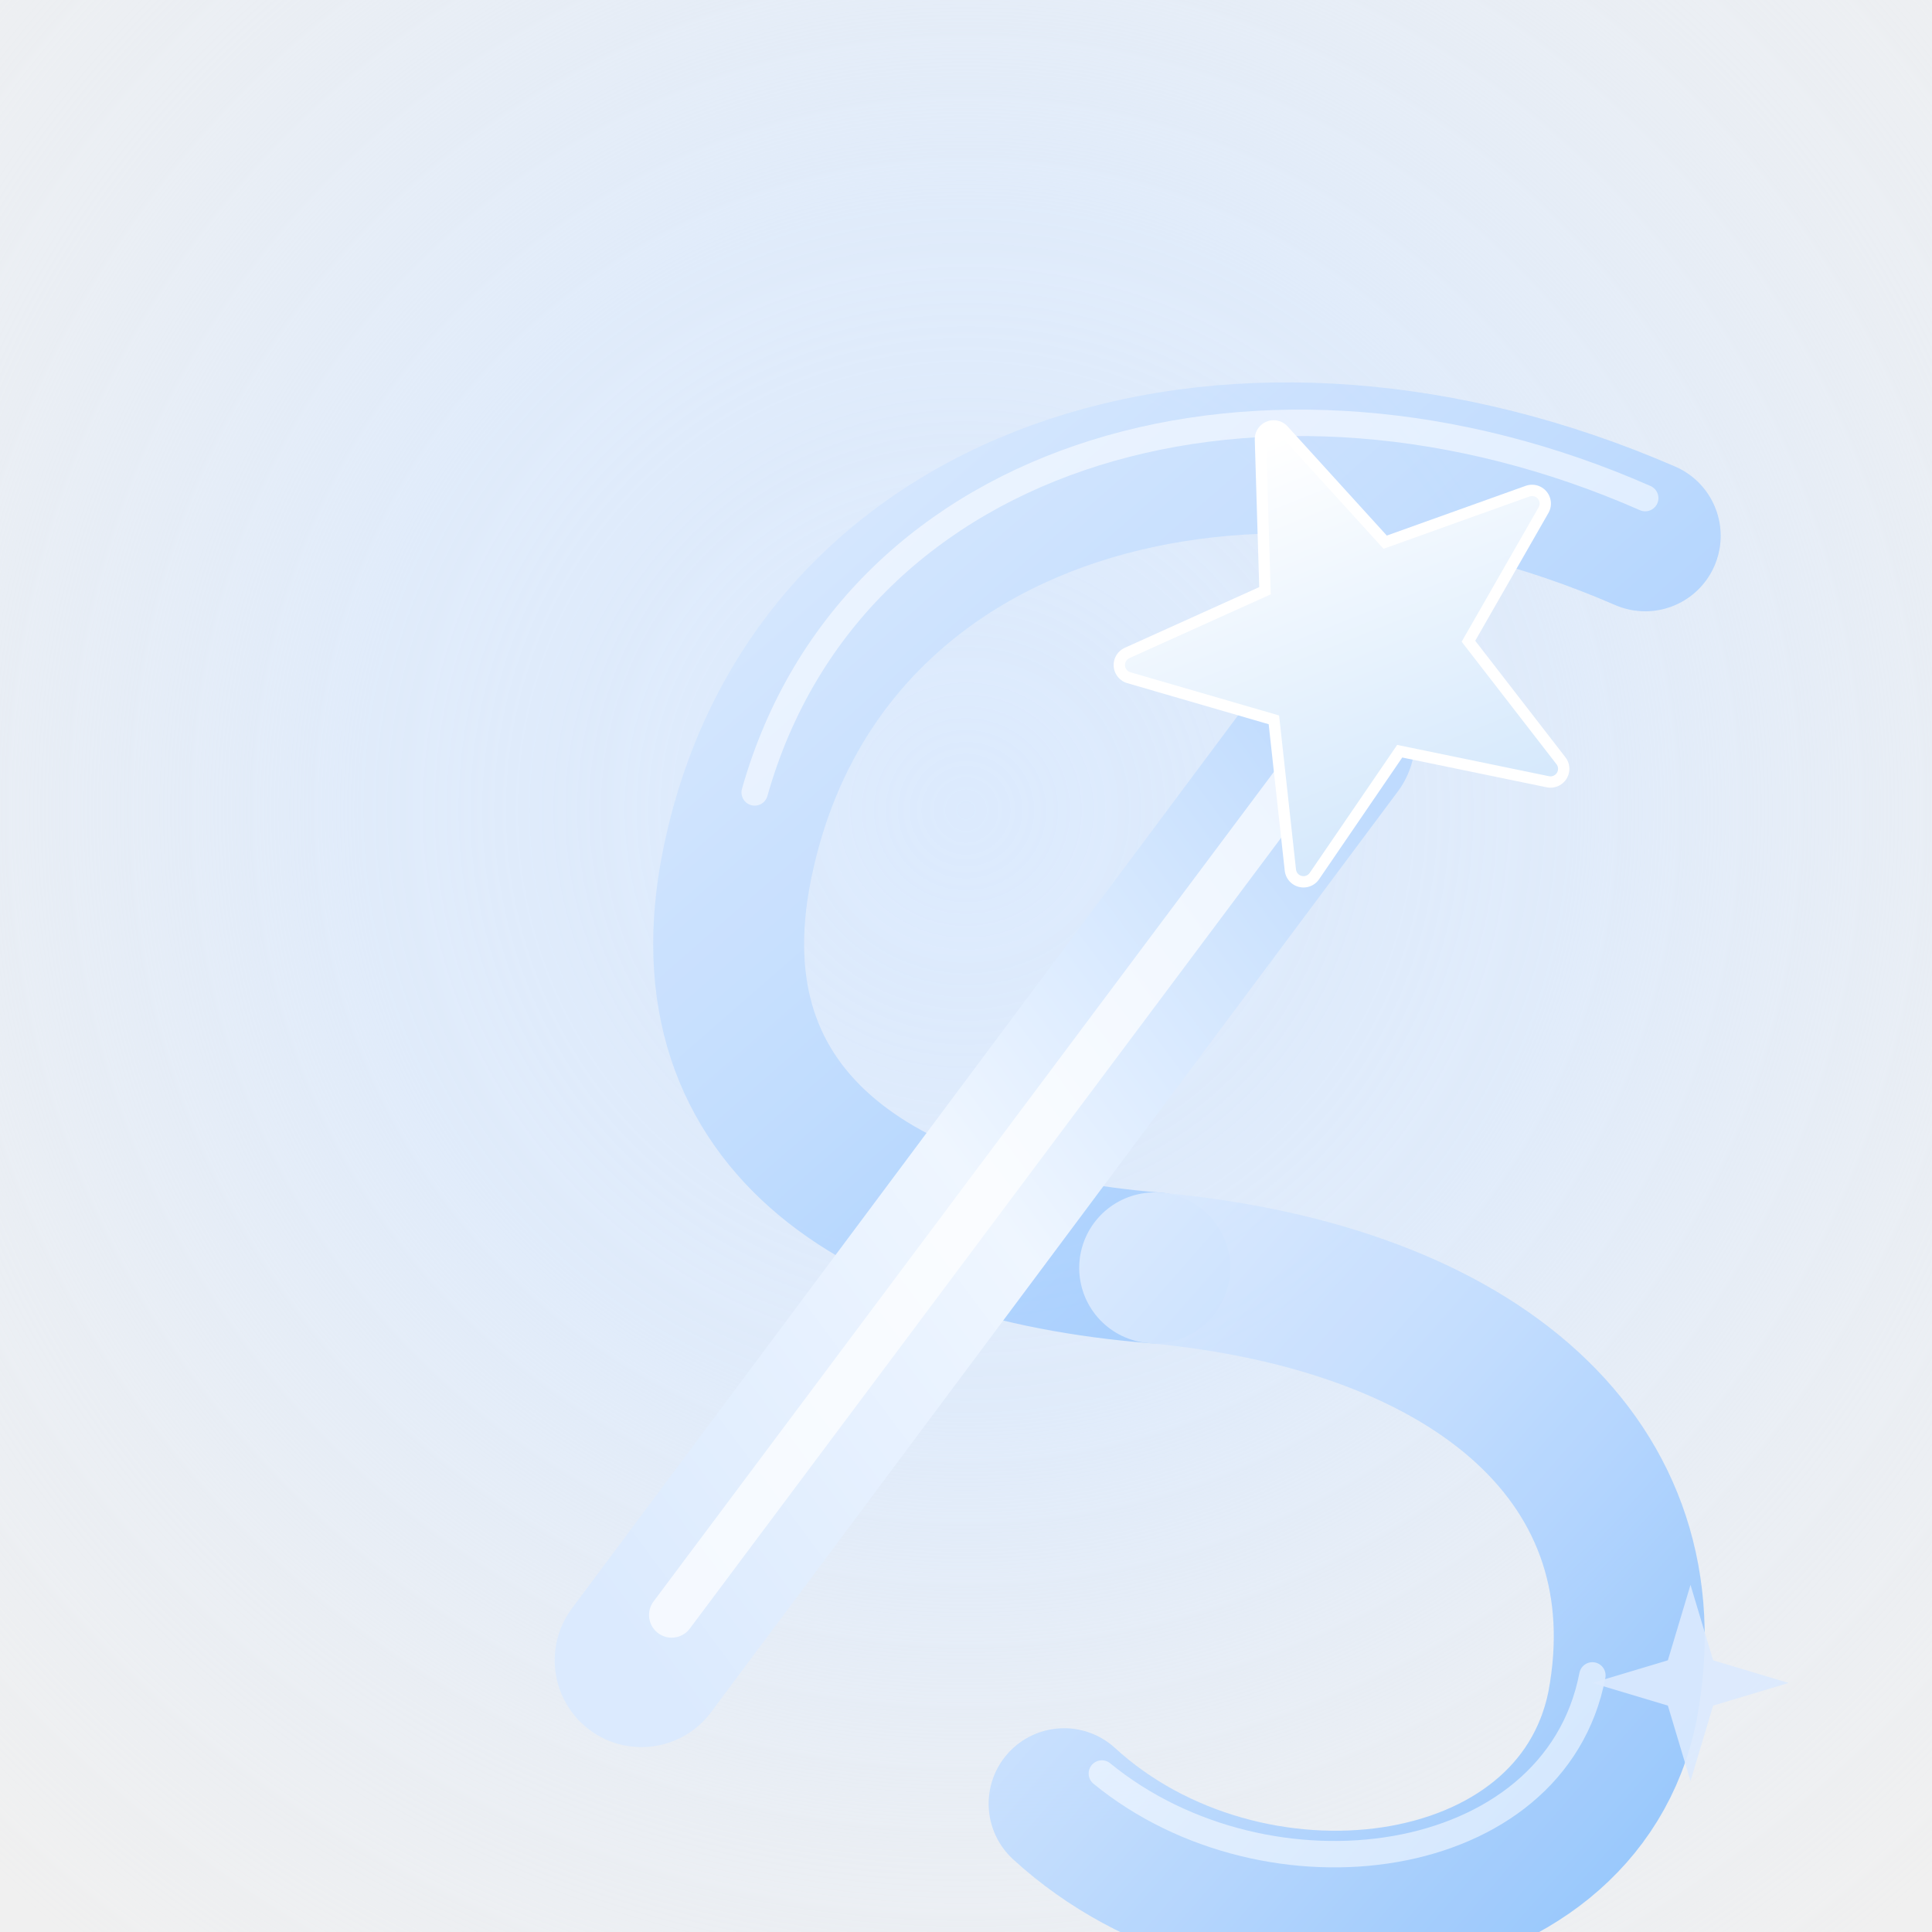
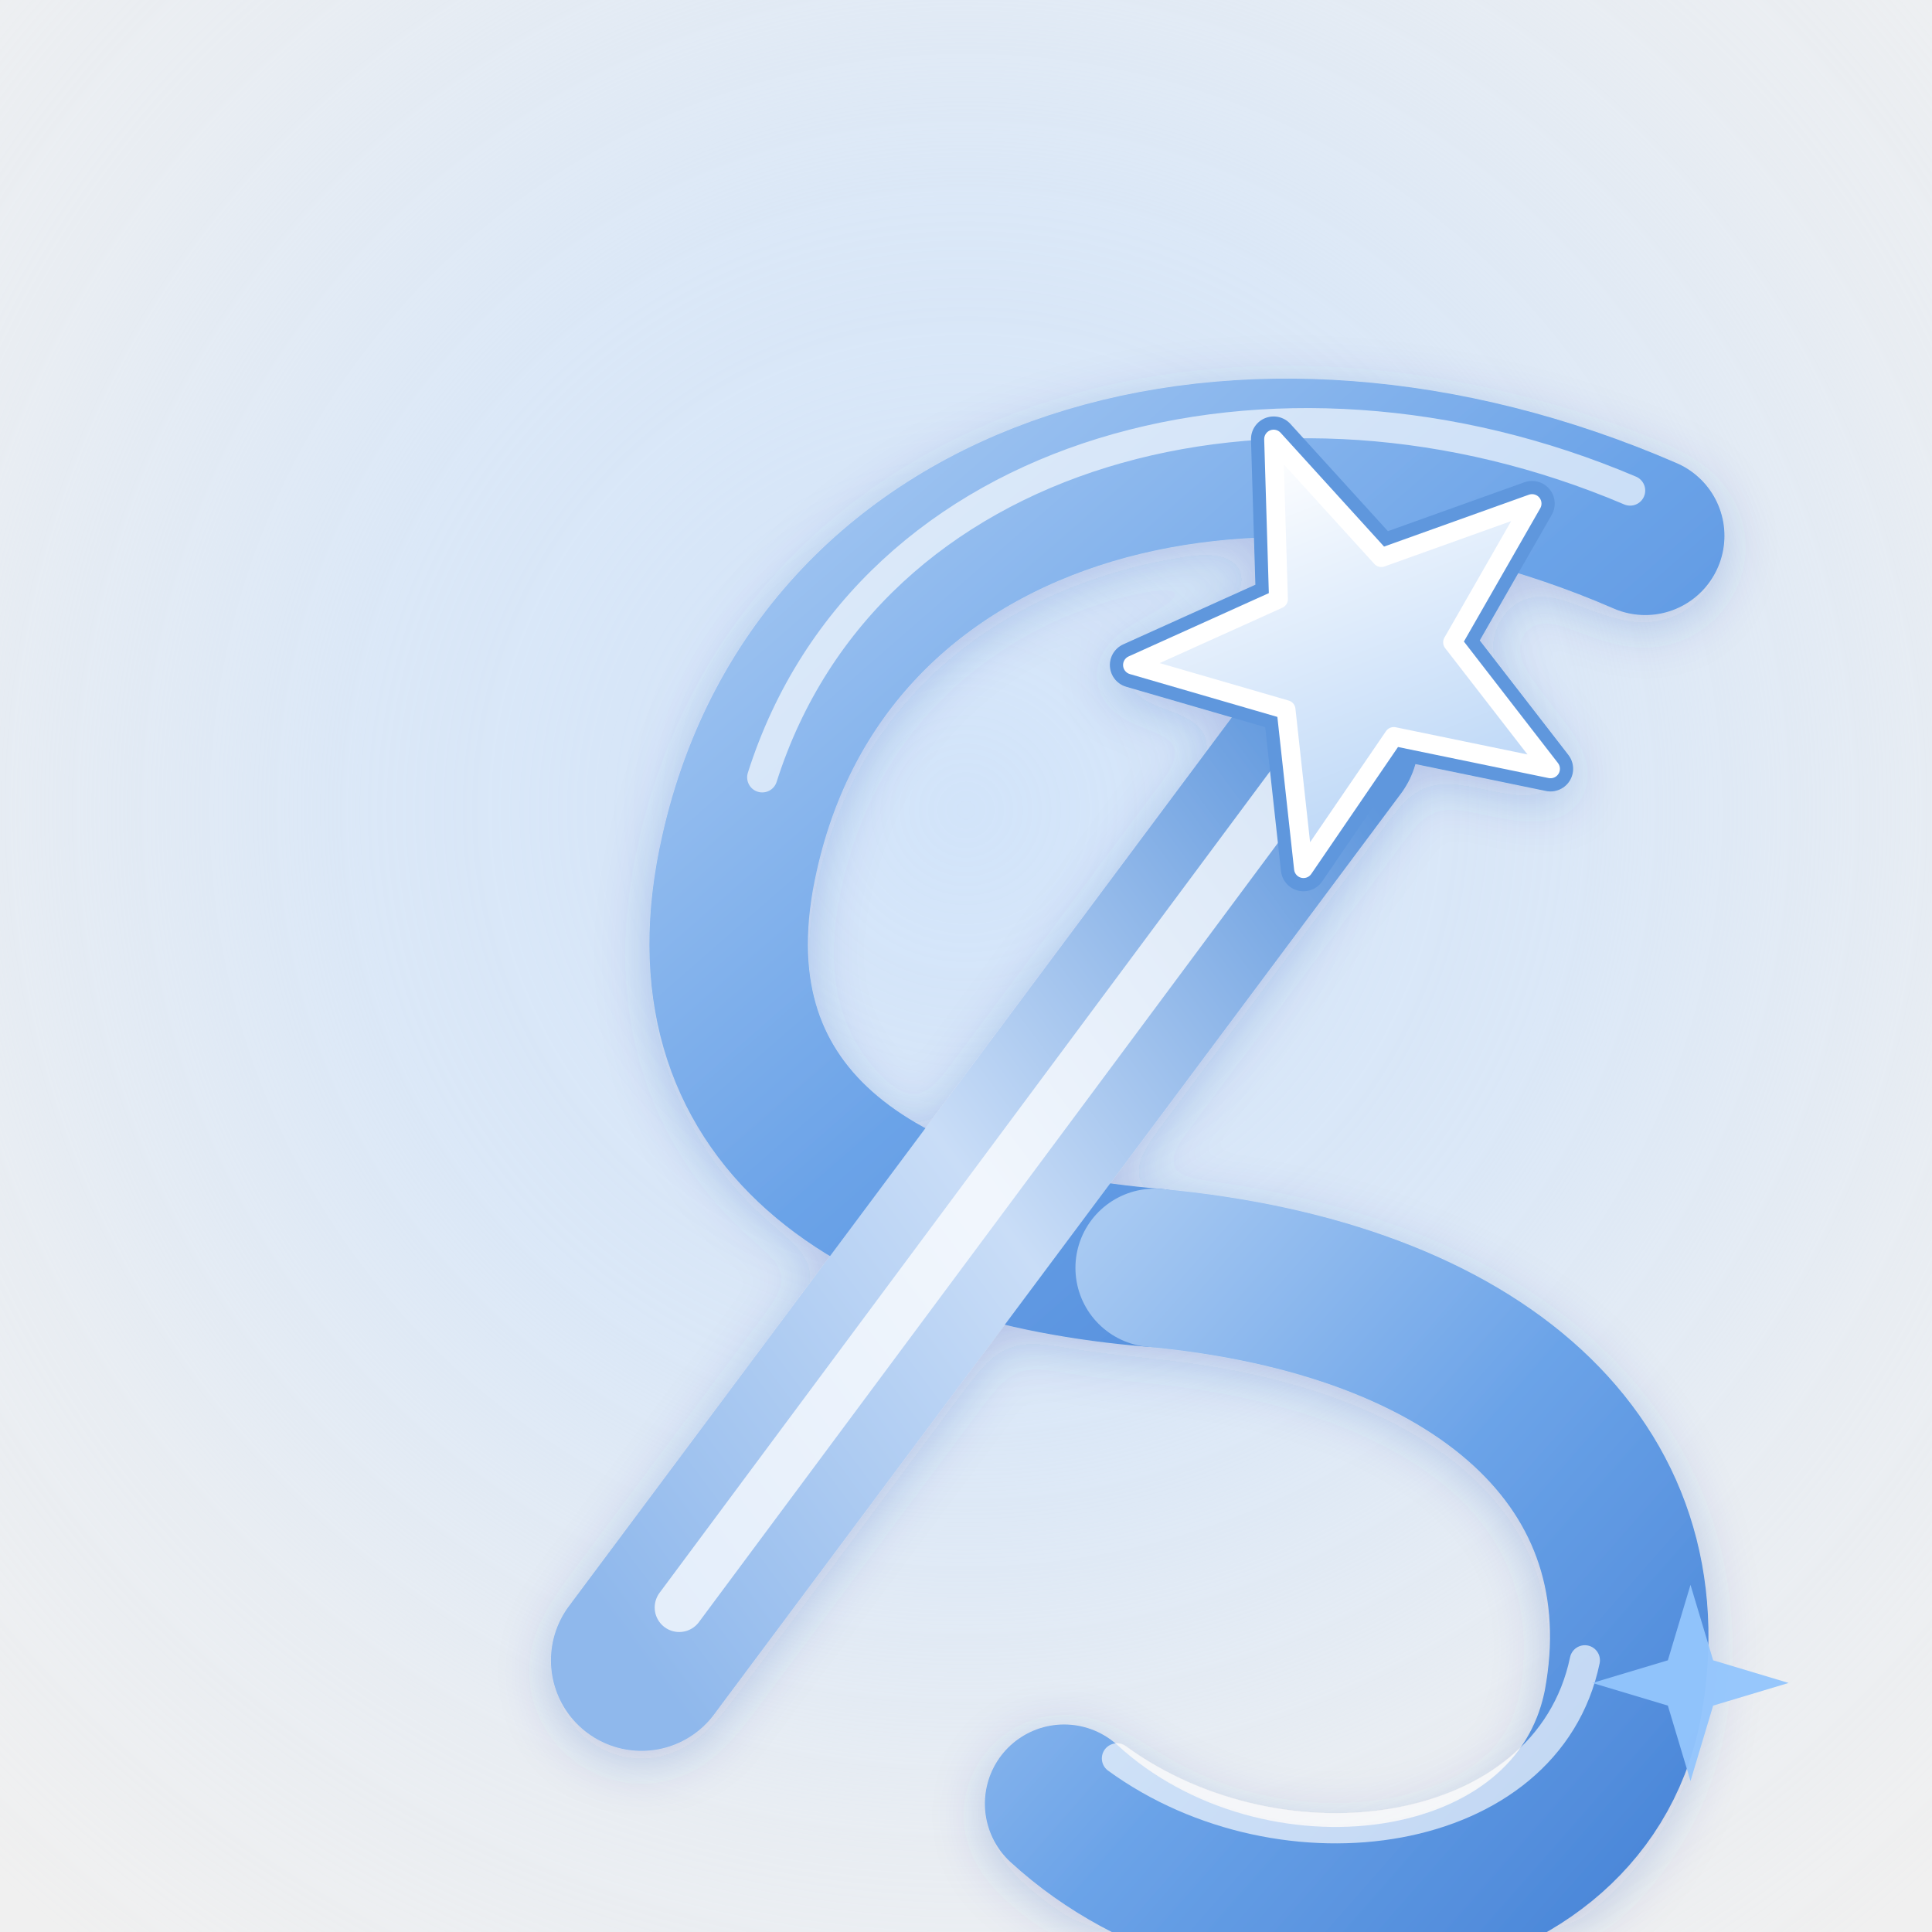
<svg xmlns="http://www.w3.org/2000/svg" viewBox="0 0 512 512" width="512" height="512">
  <defs>
    <radialGradient id="bgFade" cx="50%" cy="42%" r="74%">
-       <stop offset="0%" stop-color="#dbeafe" stop-opacity="0.95" />
-       <stop offset="42%" stop-color="#dbeafe" stop-opacity="0.75" />
-       <stop offset="72%" stop-color="#dbeafe" stop-opacity="0.28" />
-       <stop offset="100%" stop-color="#dbeafe" stop-opacity="0" />
+       <stop offset="0%" stop-color="#cfe3fb" stop-opacity="0.9" />
+       <stop offset="42%" stop-color="#cfe3fb" stop-opacity="0.65" />
+       <stop offset="72%" stop-color="#cfe3fb" stop-opacity="0.22" />
+       <stop offset="100%" stop-color="#cfe3fb" stop-opacity="0" />
    </radialGradient>
    <linearGradient id="ribbon" x1="0%" y1="0%" x2="100%" y2="100%">
-       <stop offset="0%" stop-color="#dbeafe" />
-       <stop offset="45%" stop-color="#bfdbfe" />
-       <stop offset="100%" stop-color="#93c5fd" />
+       <stop offset="0%" stop-color="#a7c9f2" />
+       <stop offset="50%" stop-color="#6ba3e8" />
+       <stop offset="100%" stop-color="#4a86d8" />
    </linearGradient>
    <linearGradient id="wand" x1="0%" y1="100%" x2="100%" y2="0%">
-       <stop offset="0%" stop-color="#dbeafe" />
-       <stop offset="50%" stop-color="#eff6ff" />
-       <stop offset="100%" stop-color="#bfdbfe" />
+       <stop offset="0%" stop-color="#8fb8ec" />
+       <stop offset="50%" stop-color="#c9ddf7" />
+       <stop offset="100%" stop-color="#5f97dd" />
    </linearGradient>
    <linearGradient id="star" x1="0%" y1="0%" x2="0%" y2="100%">
      <stop offset="0%" stop-color="#ffffff" />
-       <stop offset="100%" stop-color="#d6e9fc" />
+       <stop offset="100%" stop-color="#bcd7f7" />
    </linearGradient>
+     <filter id="lift" x="-20%" y="-20%" width="140%" height="140%">
+       <feDropShadow dx="0" dy="3" stdDeviation="7" flood-color="#1e40af" flood-opacity="0.22" />
+     </filter>
  </defs>
  <rect width="512" height="512" fill="url(#bgFade)" />
-   <g fill="none" stroke="url(#ribbon)" stroke-linecap="round">
-     <path d="M436 142 C 330 96 218 128 196 226 C 180 296 232 330 306 336" stroke-width="40" opacity="0.95" />
-     <path d="M306 336 C 392 344 442 388 430 452 C 418 512 330 522 282 478" stroke-width="40" opacity="0.95" />
+   <g filter="url(#lift)">
+     <g fill="none" stroke="url(#ribbon)" stroke-linecap="round">
+       <path d="M436 142 C 330 96 218 128 196 226 C 180 296 232 330 306 336" stroke-width="42" />
+       <path d="M306 336 C 392 344 442 388 430 452 C 418 512 330 522 282 478" stroke-width="42" />
+     </g>
+     <g fill="none" stroke="#ffffff" stroke-linecap="round" opacity="0.65">
+       <path d="M432 130 C 338 90 230 118 202 206" stroke-width="8" />
+       <path d="M420 440 C 410 488 340 498 296 466" stroke-width="8" />
+     </g>
+     <g stroke-linecap="round">
+       <line x1="170" y1="440" x2="352" y2="196" stroke="url(#wand)" stroke-width="48" />
+       <line x1="180" y1="426" x2="342" y2="208" stroke="#ffffff" stroke-width="13" opacity="0.75" />
+     </g>
+     <g transform="translate(360 172) rotate(-22)">
+       <path d="M0,-60 L14.7,-20.2 L57.1,-18.5 L23.8,7.7 L35.3,48.5 L0,25 L-35.3,48.5 L-23.8,7.7 L-57.1,-18.5 L-14.7,-20.2 Z" fill="url(#star)" stroke="#5f97dd" stroke-width="12" stroke-linejoin="round" />
+       <path d="M0,-60 L14.7,-20.2 L57.1,-18.5 L23.8,7.7 L35.3,48.5 L0,25 L-35.3,48.5 L-23.8,7.7 L-57.1,-18.5 L-14.7,-20.2 Z" fill="url(#star)" stroke="#ffffff" stroke-width="5" stroke-linejoin="round" />
+     </g>
  </g>
-   <g fill="none" stroke="#ffffff" stroke-linecap="round" opacity="0.55">
-     <path d="M436 132 C 336 88 226 118 200 210" stroke-width="7" />
-     <path d="M422 444 C 412 496 336 506 292 470" stroke-width="7" />
-   </g>
-   <g stroke-linecap="round">
-     <line x1="170" y1="440" x2="352" y2="196" stroke="url(#wand)" stroke-width="46" />
-     <line x1="178" y1="428" x2="344" y2="206" stroke="#ffffff" stroke-width="12" opacity="0.7" />
-   </g>
-   <g transform="translate(360 172) rotate(-22)">
-     <path d="M0,-60 L14.7,-20.2 L57.1,-18.5 L23.8,7.7 L35.3,48.5 L0,25 L-35.3,48.5 L-23.8,7.7 L-57.1,-18.5 L-14.7,-20.2 Z" fill="url(#star)" stroke="#ffffff" stroke-width="10" stroke-linejoin="round" />
-     <path d="M0,-60 L14.7,-20.2 L57.1,-18.5 L23.8,7.7 L35.3,48.5 L0,25 L-35.3,48.5 L-23.8,7.7 L-57.1,-18.5 L-14.7,-20.2 Z" fill="url(#star)" stroke="url(#star)" stroke-width="4" stroke-linejoin="round" />
-   </g>
-   <path d="M448 420 L454 440 L474 446 L454 452 L448 472 L442 452 L422 446 L442 440 Z" fill="#dbeafe" opacity="0.9" />
+   <path d="M448 420 L454 440 L474 446 L454 452 L448 472 L442 452 L422 446 L442 440 Z" fill="#93c5fd" opacity="0.95" />
</svg>
